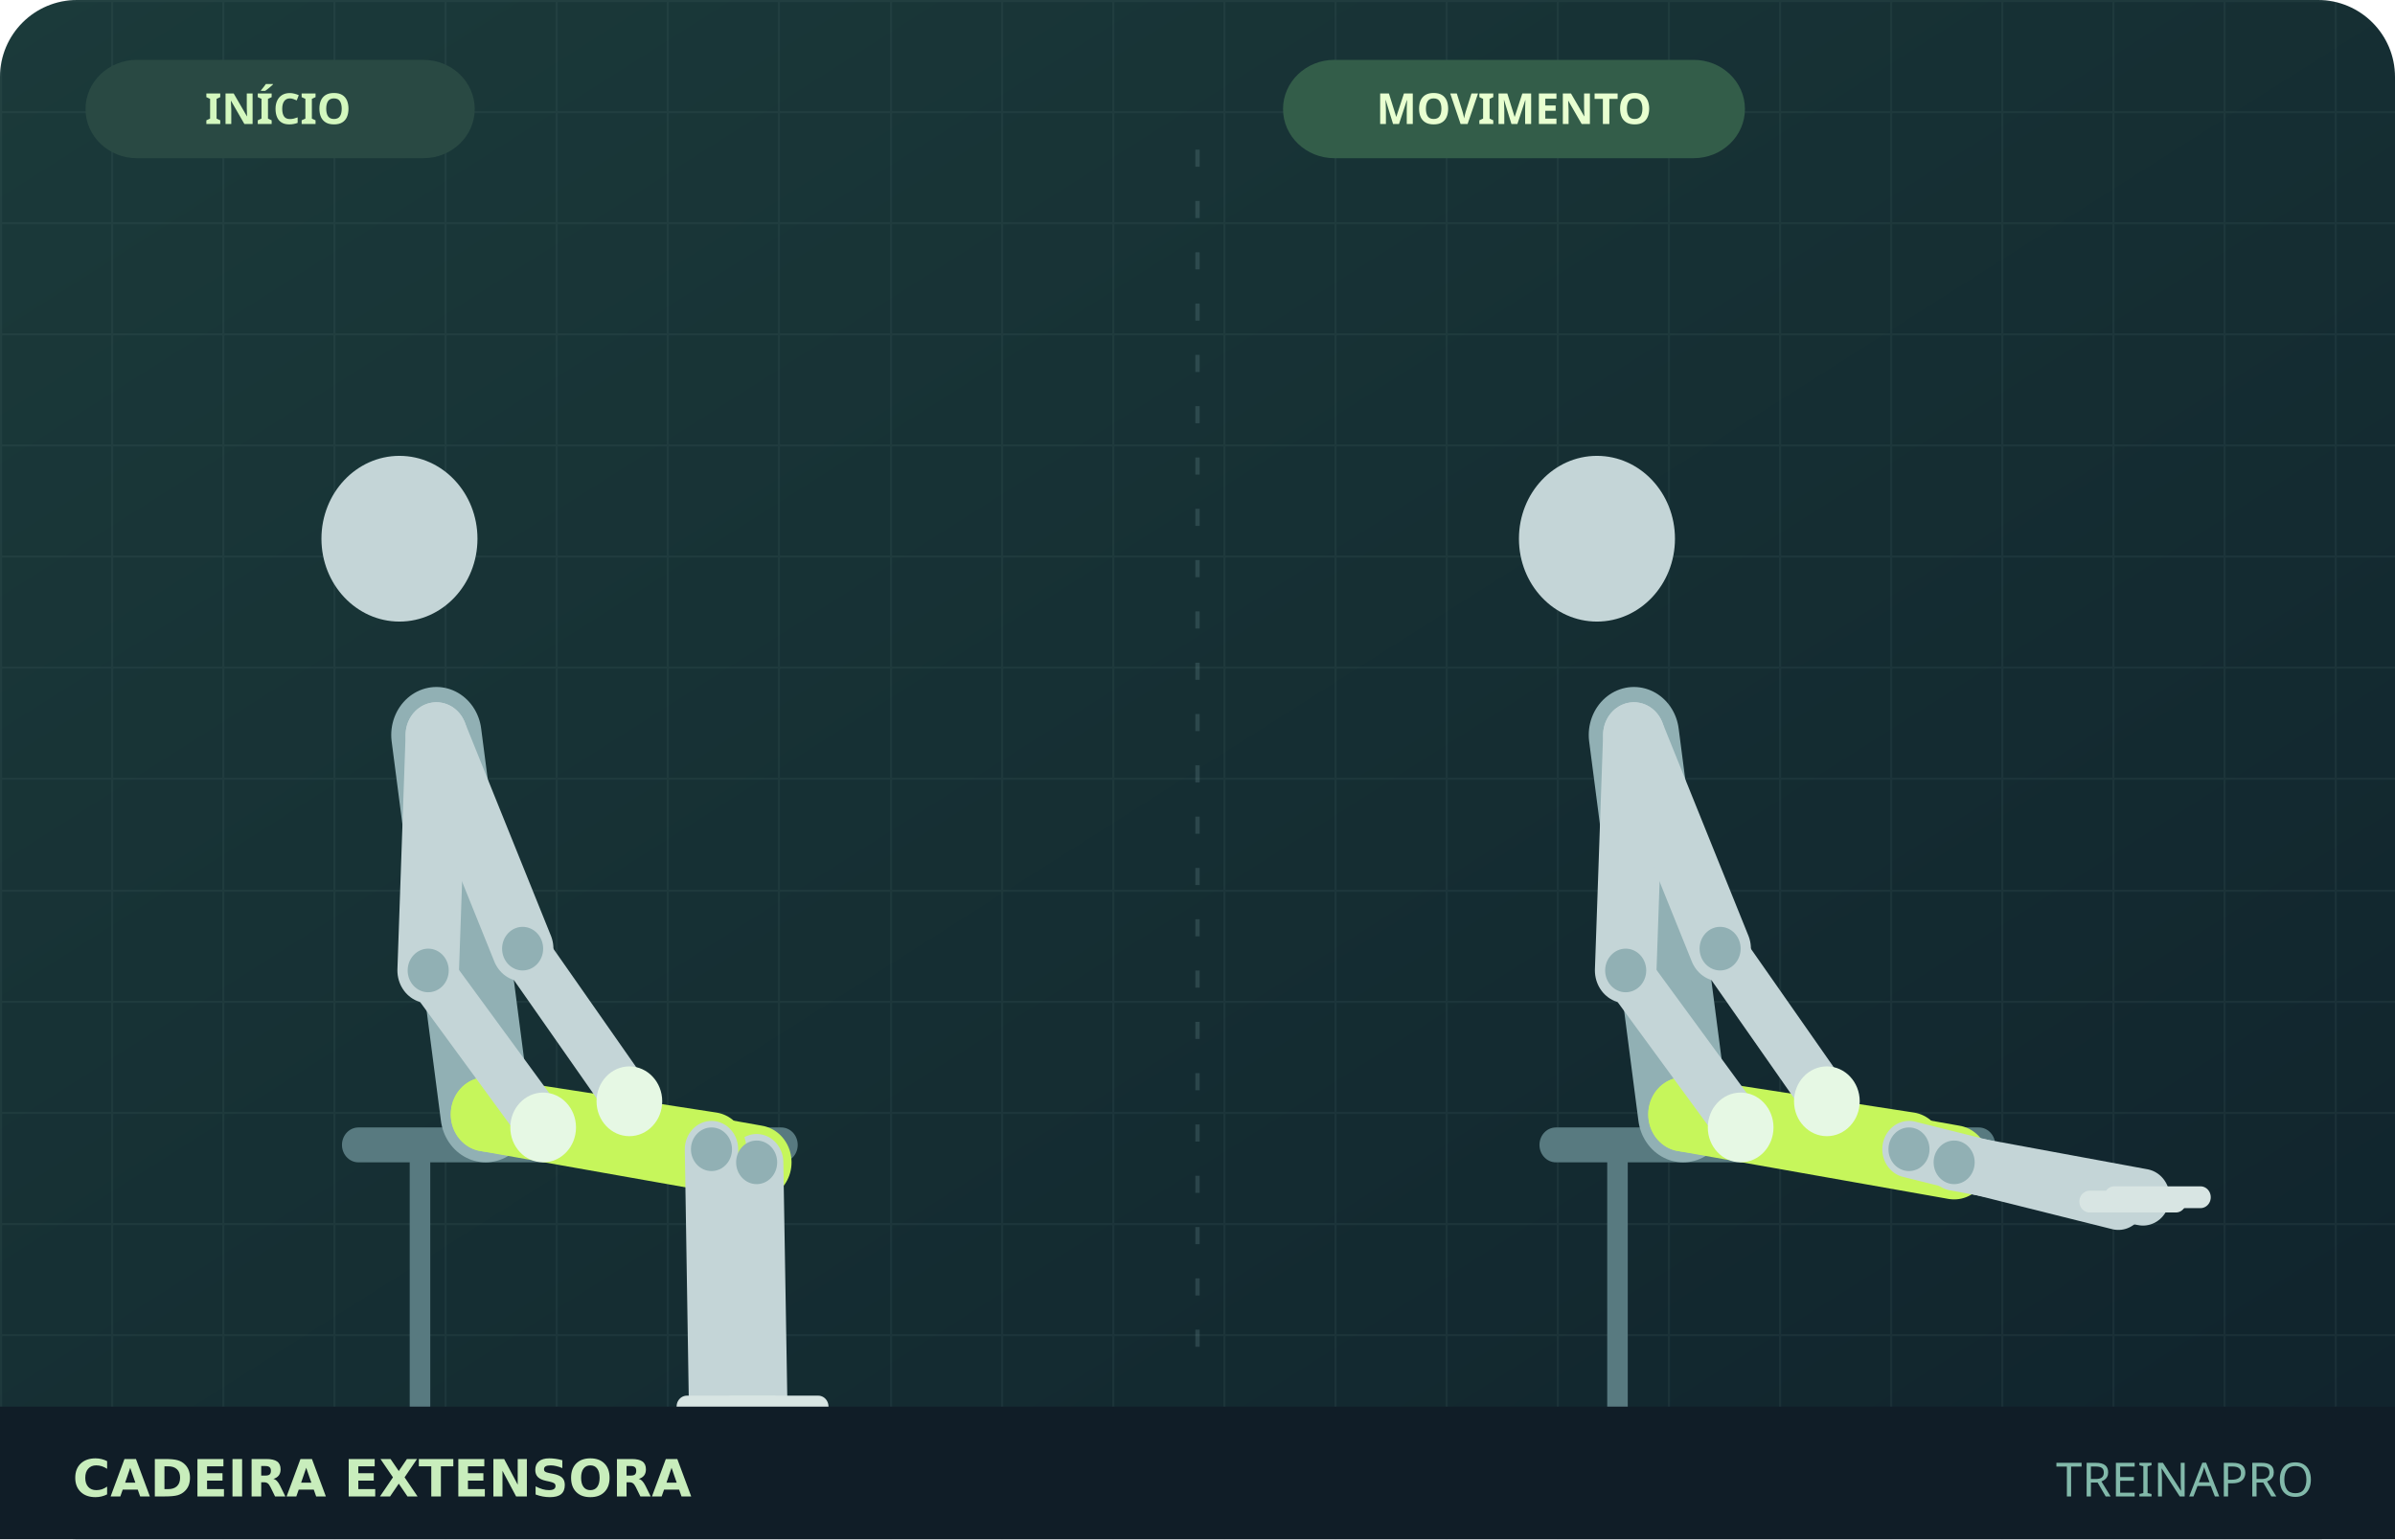
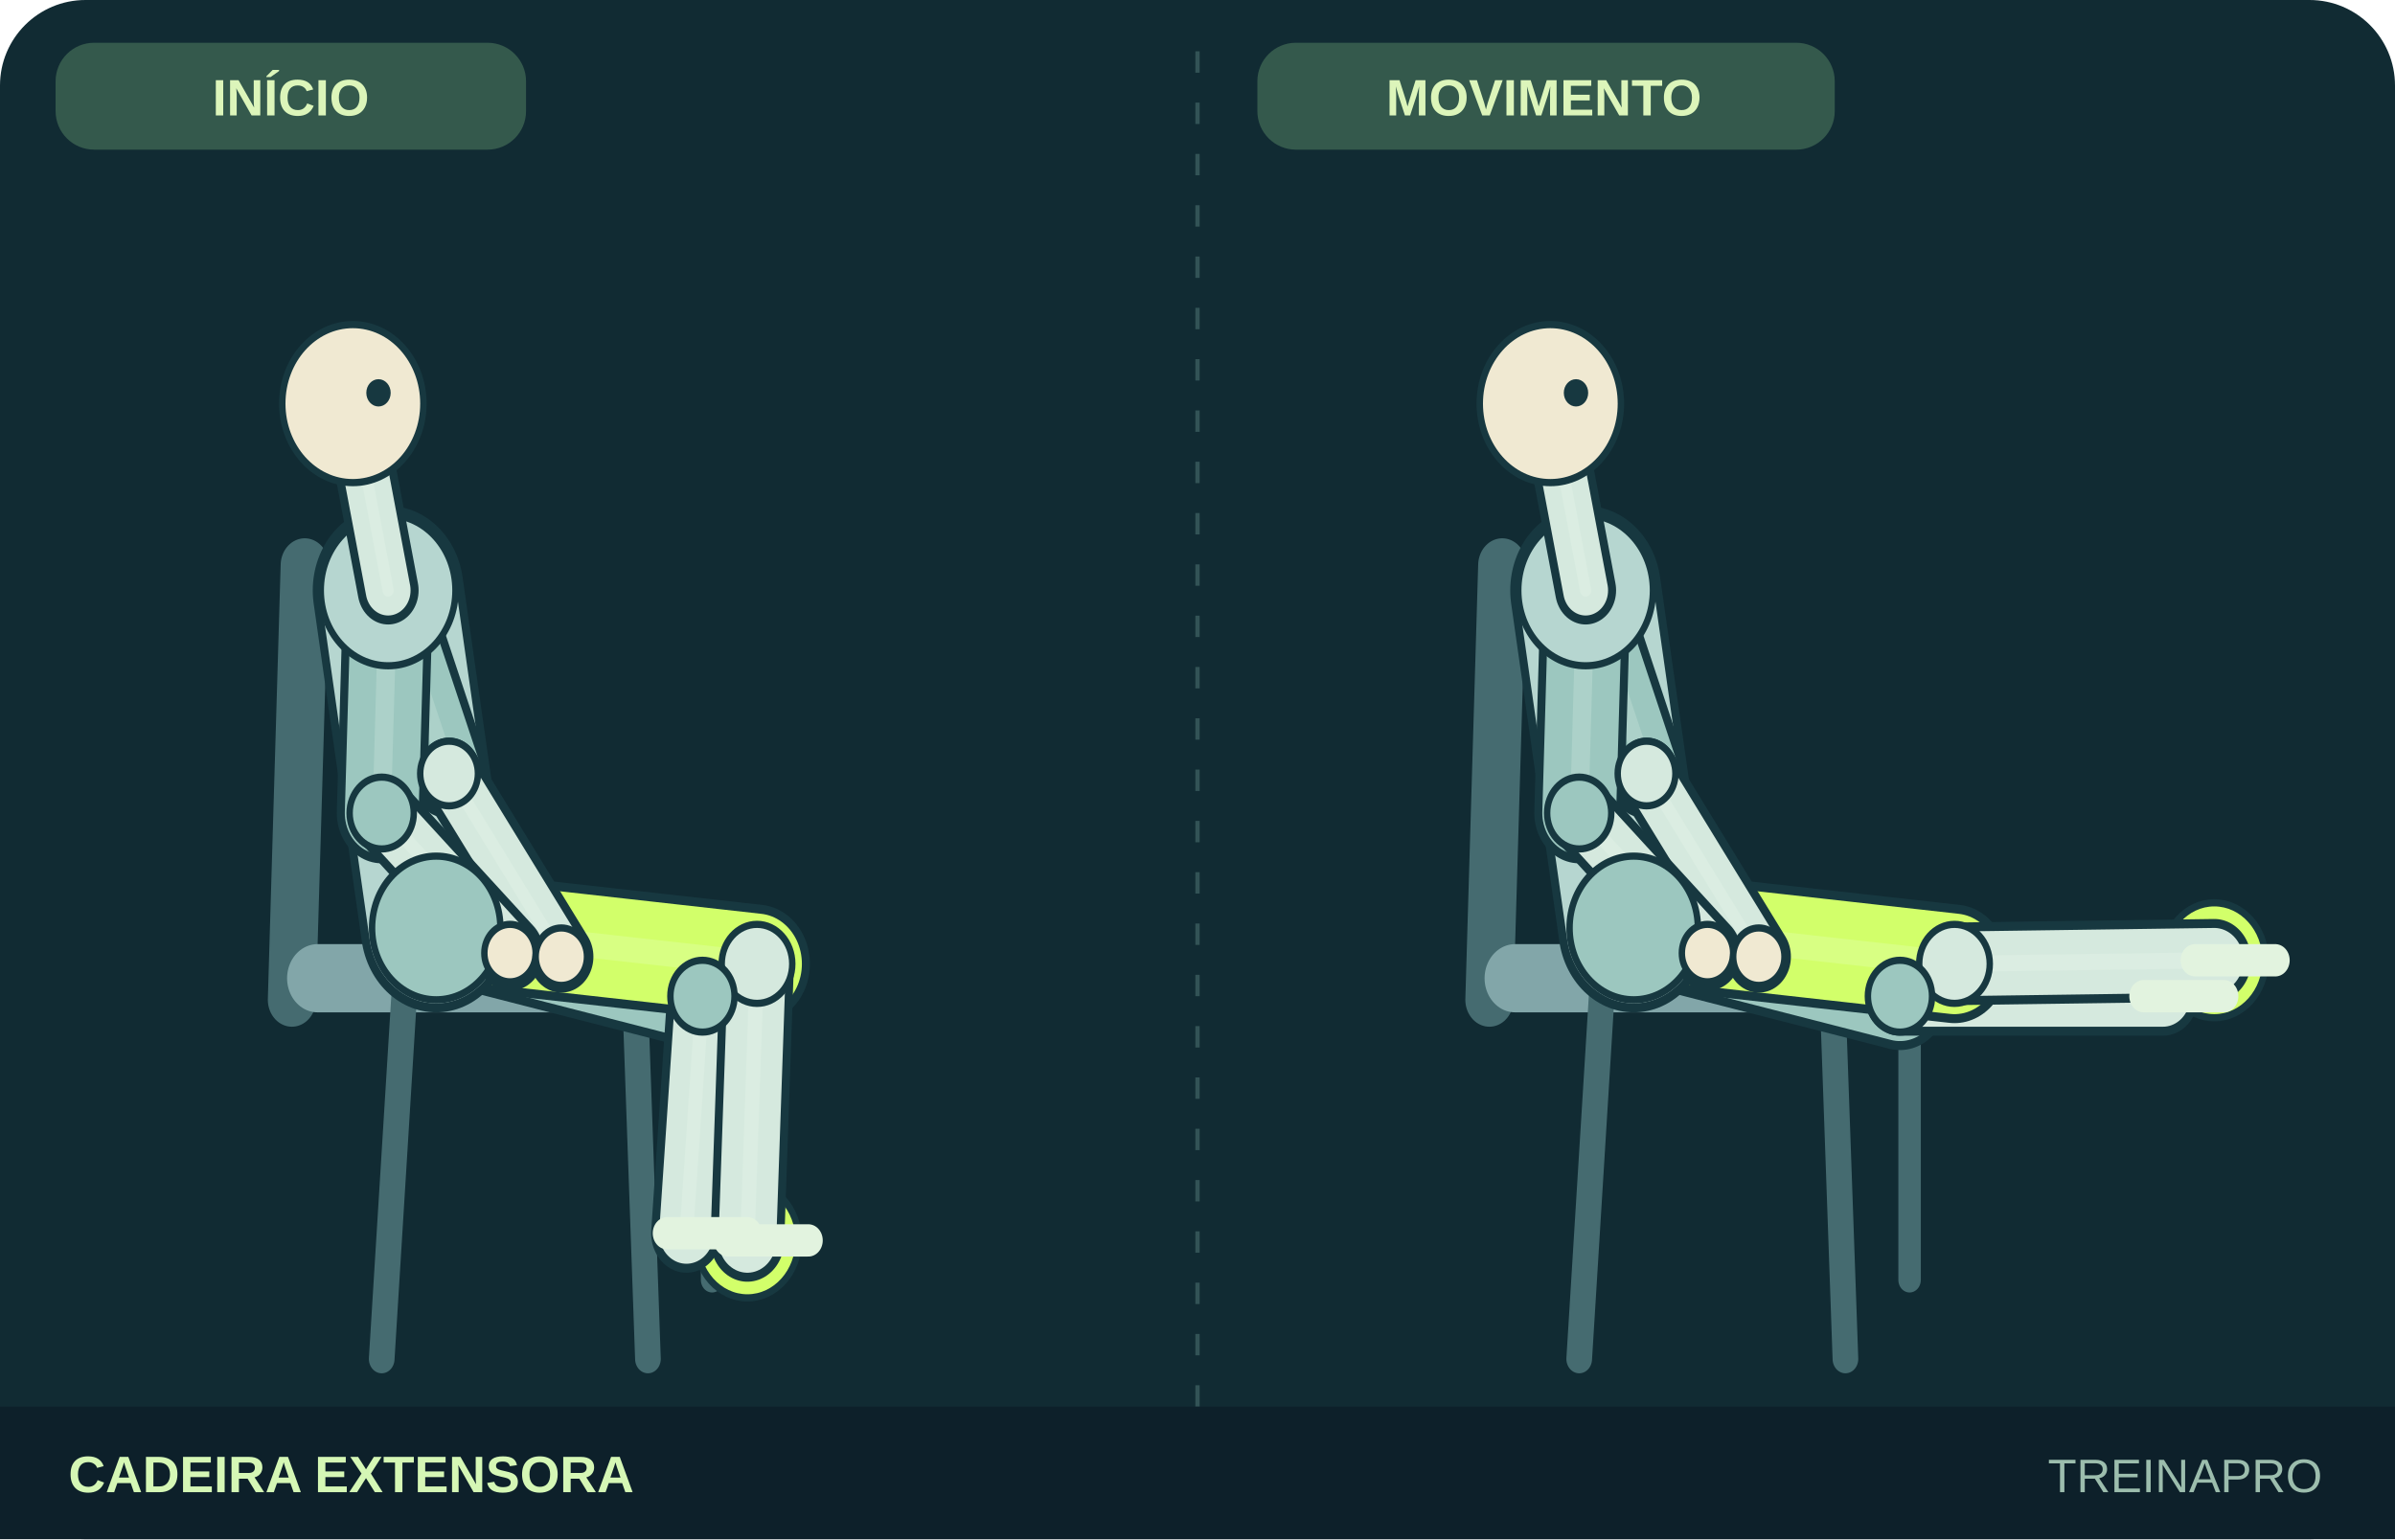
<svg xmlns="http://www.w3.org/2000/svg" viewBox="0 0 560 360" role="img" aria-labelledby="title desc">
-   <defs>
-     <linearGradient id="bg" x1="0" y1="0" x2="1" y2="1">
-       <stop stop-color="#1b3a3a" />
-       <stop offset="1" stop-color="#10232c" />
-     </linearGradient>
-     <pattern id="grid" width="26" height="26" patternUnits="userSpaceOnUse">
-       <path d="M26 0H0V26" stroke="#527477" opacity=".13" fill="none" />
-     </pattern>
-   </defs>
-   <rect width="560" height="360" rx="18" fill="url(#bg)" />
-   <rect width="560" height="360" rx="18" fill="url(#grid)" />
-   <path d="M280 35V315" stroke="#709297" stroke-dasharray="4 8" opacity=".25" />
-   <rect x="20" y="14" rx="12" width="91" height="23" fill="#294943" />
-   <text x="65" y="29" fill="#d3f7be" text-anchor="middle" font-size="10" font-family="sans-serif" font-weight="bold">INÍCIO</text>
-   <rect x="300" y="14" rx="12" width="108" height="23" fill="#335d49" />
-   <text x="354" y="29" fill="#e8ffd0" text-anchor="middle" font-size="10" font-family="sans-serif" font-weight="bold">MOVIMENTO</text>
-   <g transform="translate(7 24) scale(.96 1.02)">
-     <line x1="80" y1="239" x2="183" y2="239" stroke="#587a80" stroke-width="8" stroke-linecap="round" />
-     <line x1="95" y1="240" x2="95" y2="313" stroke="#587a80" stroke-width="5" stroke-linecap="round" />
-     <line x1="99" y1="145" x2="111" y2="232" stroke="#91b0b4" stroke-width="22" stroke-linecap="round" />
-     <line x1="111" y1="232" x2="177" y2="243" stroke="#c6f65b" stroke-width="17" stroke-linecap="round" />
-     <line x1="177" y1="243" x2="178" y2="299" stroke="#c4d5d7" stroke-width="13" stroke-linecap="round" />
-     <line x1="111" y1="232" x2="166" y2="240" stroke="#c6f65b" stroke-width="17" stroke-linecap="round" />
-     <line x1="166" y1="240" x2="167" y2="299" stroke="#c4d5d7" stroke-width="13" stroke-linecap="round" />
-     <line x1="99" y1="145" x2="97" y2="199" stroke="#c4d5d7" stroke-width="15" stroke-linecap="round" />
-     <line x1="97" y1="199" x2="125" y2="235" stroke="#c4d5d7" stroke-width="12" stroke-linecap="round" />
-     <line x1="99" y1="145" x2="120" y2="194" stroke="#c4d5d7" stroke-width="15" stroke-linecap="round" />
-     <line x1="120" y1="194" x2="146" y2="229" stroke="#c4d5d7" stroke-width="12" stroke-linecap="round" />
-     <circle cx="90" cy="100" r="19" fill="#c4d5d7" />
-     <circle cx="97" cy="199" r="5" fill="#91b0b4" />
-     <circle cx="120" cy="194" r="5" fill="#91b0b4" />
-     <circle cx="177" cy="243" r="5" fill="#91b0b4" />
-     <circle cx="166" cy="240" r="5" fill="#91b0b4" />
-     <circle cx="125" cy="235" r="8" fill="#e6f8e4" />
-     <circle cx="146" cy="229" r="8" fill="#e6f8e4" />
-     <line x1="171" y1="299" x2="192" y2="299" stroke="#d8e5e3" stroke-width="5" stroke-linecap="round" />
-     <line x1="160" y1="299" x2="181" y2="299" stroke="#d8e5e3" stroke-width="5" stroke-linecap="round" />
+   <rect width="560" height="360" rx="20" fill="#112b33" />
+   <path d="M280 12V343" stroke="#547c7a" stroke-opacity=".5" stroke-dasharray="5 7" />
+   <rect x="13" y="10" width="110" height="25" rx="9" fill="#34594c" />
+   <text x="68" y="27" fill="#dcf5ba" font-size="12" font-weight="bold" font-family="Arial,sans-serif" text-anchor="middle">INÍCIO</text>
+   <rect x="294" y="10" width="135" height="25" rx="9" fill="#34594c" />
+   <text x="361" y="27" fill="#dcf5ba" font-size="12" font-weight="bold" font-family="Arial,sans-serif" text-anchor="middle">MOVIMENTO</text>
+   <g transform="translate(6 23) scale(.75 .84)">
+     <line x1="87.00" y1="130.00" x2="83.00" y2="251.00" stroke="#456b70" stroke-width="15" stroke-linecap="round" />
+     <line x1="91.00" y1="245.00" x2="222.00" y2="245.00" stroke="#82a6a9" stroke-width="19" stroke-linecap="round" />
+     <line x1="118.00" y1="250.00" x2="111.00" y2="351.00" stroke="#456b70" stroke-width="8" stroke-linecap="round" />
+     <line x1="190.00" y1="250.00" x2="194.00" y2="351.00" stroke="#456b70" stroke-width="8" stroke-linecap="round" />
+     <line x1="214.00" y1="244.00" x2="214.00" y2="329.00" stroke="#456b70" stroke-width="7" stroke-linecap="round" />
+     <circle cx="228.00" cy="243.00" r="13.00" fill="#82a6a9" stroke="#173840" stroke-width="2" />
+     <line x1="228.00" y1="243.00" x2="225.00" y2="318.00" stroke="#456b70" stroke-width="7" stroke-linecap="round" />
+     <circle cx="225.00" cy="318.00" r="16.00" fill="#d2ff6a" stroke="#173840" stroke-width="2" />
+     <line x1="128.00" y1="231.00" x2="211.00" y2="250.00" stroke="#173840" stroke-width="30" stroke-linecap="round" />
+     <line x1="128.00" y1="231.00" x2="211.00" y2="250.00" stroke="#9cc7bf" stroke-width="25" stroke-linecap="round" />
+     <line x1="128.00" y1="231.00" x2="211.00" y2="250.00" stroke="#f3fff2" stroke-width="6.25" stroke-linecap="round" opacity=".18" />
+     <line x1="211.00" y1="250.00" x2="206.00" y2="316.00" stroke="#173840" stroke-width="22" stroke-linecap="round" />
+     <line x1="211.00" y1="250.00" x2="206.00" y2="316.00" stroke="#d5e9de" stroke-width="17" stroke-linecap="round" />
+     <line x1="211.00" y1="250.00" x2="206.00" y2="316.00" stroke="#f3fff2" stroke-width="4.25" stroke-linecap="round" opacity=".18" />
+     <line x1="128.00" y1="231.00" x2="228.00" y2="241.00" stroke="#173840" stroke-width="33" stroke-linecap="round" />
+     <line x1="128.00" y1="231.00" x2="228.00" y2="241.00" stroke="#d2ff6a" stroke-width="28" stroke-linecap="round" />
+     <line x1="128.00" y1="231.00" x2="228.00" y2="241.00" stroke="#f3fff2" stroke-width="7" stroke-linecap="round" opacity=".18" />
+     <line x1="228.00" y1="241.00" x2="225.00" y2="318.00" stroke="#173840" stroke-width="23" stroke-linecap="round" />
+     <line x1="228.00" y1="241.00" x2="225.00" y2="318.00" stroke="#d5e9de" stroke-width="18" stroke-linecap="round" />
+     <line x1="228.00" y1="241.00" x2="225.00" y2="318.00" stroke="#f3fff2" stroke-width="4.5" stroke-linecap="round" opacity=".18" />
+     <line x1="113.00" y1="137.00" x2="128.00" y2="231.00" stroke="#173840" stroke-width="47" stroke-linecap="round" />
+     <line x1="113.00" y1="137.00" x2="128.00" y2="231.00" stroke="#b6d6d0" stroke-width="42" stroke-linecap="round" />
+     <line x1="113.00" y1="137.00" x2="128.00" y2="231.00" stroke="#f3fff2" stroke-width="10.5" stroke-linecap="round" opacity=".18" />
+     <line x1="113.00" y1="137.00" x2="132.00" y2="188.00" stroke="#173840" stroke-width="25" stroke-linecap="round" />
+     <line x1="113.00" y1="137.00" x2="132.00" y2="188.00" stroke="#9cc7bf" stroke-width="20" stroke-linecap="round" />
+     <line x1="113.00" y1="137.00" x2="132.00" y2="188.00" stroke="#f3fff2" stroke-width="5" stroke-linecap="round" opacity=".18" />
+     <line x1="132.00" y1="188.00" x2="167.00" y2="239.00" stroke="#173840" stroke-width="20" stroke-linecap="round" />
+     <line x1="132.00" y1="188.00" x2="167.00" y2="239.00" stroke="#d5e9de" stroke-width="15" stroke-linecap="round" />
+     <line x1="132.00" y1="188.00" x2="167.00" y2="239.00" stroke="#f3fff2" stroke-width="3.75" stroke-linecap="round" opacity=".18" />
+     <line x1="113.00" y1="137.00" x2="111.00" y2="199.00" stroke="#173840" stroke-width="28" stroke-linecap="round" />
+     <line x1="113.00" y1="137.00" x2="111.00" y2="199.00" stroke="#9cc7bf" stroke-width="23" stroke-linecap="round" />
+     <line x1="113.00" y1="137.00" x2="111.00" y2="199.00" stroke="#f3fff2" stroke-width="5.75" stroke-linecap="round" opacity=".18" />
+     <line x1="111.00" y1="199.00" x2="151.00" y2="238.00" stroke="#173840" stroke-width="21" stroke-linecap="round" />
+     <line x1="111.00" y1="199.00" x2="151.00" y2="238.00" stroke="#d5e9de" stroke-width="16" stroke-linecap="round" />
+     <line x1="111.00" y1="199.00" x2="151.00" y2="238.00" stroke="#f3fff2" stroke-width="4" stroke-linecap="round" opacity=".18" />
+     <circle cx="128.00" cy="231.00" r="20.00" fill="#9cc7bf" stroke="#173840" stroke-width="2" />
+     <circle cx="113.00" cy="137.00" r="21.00" fill="#b6d6d0" stroke="#173840" stroke-width="2" />
+     <circle cx="228.00" cy="241.00" r="11.00" fill="#d5e9de" stroke="#173840" stroke-width="2" />
+     <circle cx="211.00" cy="250.00" r="10.00" fill="#9cc7bf" stroke="#173840" stroke-width="2" />
+     <circle cx="111.00" cy="199.00" r="10.00" fill="#9cc7bf" stroke="#173840" stroke-width="2" />
+     <circle cx="132.00" cy="188.00" r="9.00" fill="#d5e9de" stroke="#173840" stroke-width="2" />
+     <circle cx="151.00" cy="238.00" r="8.00" fill="#f0e9d2" stroke="#173840" stroke-width="2" />
+     <circle cx="167.00" cy="239.00" r="8.00" fill="#f0e9d2" stroke="#173840" stroke-width="2" />
+     <line x1="113.00" y1="137.00" x2="102.00" y2="85.00" stroke="#173840" stroke-width="19" stroke-linecap="round" />
+     <line x1="113.00" y1="137.00" x2="102.00" y2="85.00" stroke="#d5e9de" stroke-width="14" stroke-linecap="round" />
+     <line x1="113.00" y1="137.00" x2="102.00" y2="85.00" stroke="#f3fff2" stroke-width="3.5" stroke-linecap="round" opacity=".18" />
+     <circle cx="102.00" cy="85.00" r="22.00" fill="#f0e9d2" stroke="#173840" stroke-width="2" />
+     <circle cx="110.00" cy="82.00" r="2.80" fill="#173840" stroke="#173840" stroke-width="2" />
+     <line x1="219.00" y1="318.00" x2="244.00" y2="318.00" stroke="#e2f3df" stroke-width="9" stroke-linecap="round" />
+     <line x1="200.00" y1="316.00" x2="225.00" y2="316.00" stroke="#e2f3df" stroke-width="9" stroke-linecap="round" />
  </g>
-   <g transform="translate(287 24) scale(.96 1.02)">
-     <line x1="80" y1="239" x2="183" y2="239" stroke="#587a80" stroke-width="8" stroke-linecap="round" />
-     <line x1="95" y1="240" x2="95" y2="313" stroke="#587a80" stroke-width="5" stroke-linecap="round" />
-     <line x1="99" y1="145" x2="111" y2="232" stroke="#91b0b4" stroke-width="22" stroke-linecap="round" />
-     <line x1="111" y1="232" x2="177" y2="243" stroke="#c6f65b" stroke-width="17" stroke-linecap="round" />
-     <line x1="177" y1="243" x2="223" y2="251" stroke="#c4d5d7" stroke-width="13" stroke-linecap="round" />
-     <line x1="111" y1="232" x2="166" y2="240" stroke="#c6f65b" stroke-width="17" stroke-linecap="round" />
-     <line x1="166" y1="240" x2="217" y2="252" stroke="#c4d5d7" stroke-width="13" stroke-linecap="round" />
-     <line x1="99" y1="145" x2="97" y2="199" stroke="#c4d5d7" stroke-width="15" stroke-linecap="round" />
-     <line x1="97" y1="199" x2="125" y2="235" stroke="#c4d5d7" stroke-width="12" stroke-linecap="round" />
-     <line x1="99" y1="145" x2="120" y2="194" stroke="#c4d5d7" stroke-width="15" stroke-linecap="round" />
-     <line x1="120" y1="194" x2="146" y2="229" stroke="#c4d5d7" stroke-width="12" stroke-linecap="round" />
-     <circle cx="90" cy="100" r="19" fill="#c4d5d7" />
-     <circle cx="97" cy="199" r="5" fill="#91b0b4" />
-     <circle cx="120" cy="194" r="5" fill="#91b0b4" />
-     <circle cx="177" cy="243" r="5" fill="#91b0b4" />
-     <circle cx="166" cy="240" r="5" fill="#91b0b4" />
-     <circle cx="125" cy="235" r="8" fill="#e6f8e4" />
-     <circle cx="146" cy="229" r="8" fill="#e6f8e4" />
-     <line x1="216" y1="251" x2="237" y2="251" stroke="#d8e5e3" stroke-width="5" stroke-linecap="round" />
-     <line x1="210" y1="252" x2="231" y2="252" stroke="#d8e5e3" stroke-width="5" stroke-linecap="round" />
+   <g transform="translate(286 23) scale(.75 .84)">
+     <line x1="87.00" y1="130.00" x2="83.00" y2="251.00" stroke="#456b70" stroke-width="15" stroke-linecap="round" />
+     <line x1="91.00" y1="245.00" x2="222.00" y2="245.00" stroke="#82a6a9" stroke-width="19" stroke-linecap="round" />
+     <line x1="118.00" y1="250.00" x2="111.00" y2="351.00" stroke="#456b70" stroke-width="8" stroke-linecap="round" />
+     <line x1="190.00" y1="250.00" x2="194.00" y2="351.00" stroke="#456b70" stroke-width="8" stroke-linecap="round" />
+     <line x1="214.00" y1="244.00" x2="214.00" y2="329.00" stroke="#456b70" stroke-width="7" stroke-linecap="round" />
+     <circle cx="228.00" cy="243.00" r="13.00" fill="#82a6a9" stroke="#173840" stroke-width="2" />
+     <line x1="228.00" y1="243.00" x2="309.00" y2="240.00" stroke="#456b70" stroke-width="7" stroke-linecap="round" />
+     <circle cx="309.00" cy="240.00" r="16.00" fill="#d2ff6a" stroke="#173840" stroke-width="2" />
+     <line x1="128.00" y1="231.00" x2="211.00" y2="250.00" stroke="#173840" stroke-width="30" stroke-linecap="round" />
+     <line x1="128.00" y1="231.00" x2="211.00" y2="250.00" stroke="#9cc7bf" stroke-width="25" stroke-linecap="round" />
+     <line x1="128.00" y1="231.00" x2="211.00" y2="250.00" stroke="#f3fff2" stroke-width="6.25" stroke-linecap="round" opacity=".18" />
+     <line x1="211.00" y1="250.00" x2="293.00" y2="250.00" stroke="#173840" stroke-width="22" stroke-linecap="round" />
+     <line x1="211.00" y1="250.00" x2="293.00" y2="250.00" stroke="#d5e9de" stroke-width="17" stroke-linecap="round" />
+     <line x1="211.00" y1="250.00" x2="293.00" y2="250.00" stroke="#f3fff2" stroke-width="4.25" stroke-linecap="round" opacity=".18" />
+     <line x1="128.00" y1="231.00" x2="228.00" y2="241.00" stroke="#173840" stroke-width="33" stroke-linecap="round" />
+     <line x1="128.00" y1="231.00" x2="228.00" y2="241.00" stroke="#d2ff6a" stroke-width="28" stroke-linecap="round" />
+     <line x1="128.00" y1="231.00" x2="228.00" y2="241.00" stroke="#f3fff2" stroke-width="7" stroke-linecap="round" opacity=".18" />
+     <line x1="228.00" y1="241.00" x2="309.00" y2="240.00" stroke="#173840" stroke-width="23" stroke-linecap="round" />
+     <line x1="228.00" y1="241.00" x2="309.00" y2="240.00" stroke="#d5e9de" stroke-width="18" stroke-linecap="round" />
+     <line x1="228.00" y1="241.00" x2="309.00" y2="240.00" stroke="#f3fff2" stroke-width="4.5" stroke-linecap="round" opacity=".18" />
+     <line x1="113.00" y1="137.00" x2="128.00" y2="231.00" stroke="#173840" stroke-width="47" stroke-linecap="round" />
+     <line x1="113.00" y1="137.00" x2="128.00" y2="231.00" stroke="#b6d6d0" stroke-width="42" stroke-linecap="round" />
+     <line x1="113.00" y1="137.00" x2="128.00" y2="231.00" stroke="#f3fff2" stroke-width="10.5" stroke-linecap="round" opacity=".18" />
+     <line x1="113.00" y1="137.00" x2="132.00" y2="188.00" stroke="#173840" stroke-width="25" stroke-linecap="round" />
+     <line x1="113.00" y1="137.00" x2="132.00" y2="188.00" stroke="#9cc7bf" stroke-width="20" stroke-linecap="round" />
+     <line x1="113.00" y1="137.00" x2="132.00" y2="188.00" stroke="#f3fff2" stroke-width="5" stroke-linecap="round" opacity=".18" />
+     <line x1="132.00" y1="188.00" x2="167.00" y2="239.00" stroke="#173840" stroke-width="20" stroke-linecap="round" />
+     <line x1="132.00" y1="188.00" x2="167.00" y2="239.00" stroke="#d5e9de" stroke-width="15" stroke-linecap="round" />
+     <line x1="132.00" y1="188.00" x2="167.00" y2="239.00" stroke="#f3fff2" stroke-width="3.75" stroke-linecap="round" opacity=".18" />
+     <line x1="113.00" y1="137.00" x2="111.00" y2="199.00" stroke="#173840" stroke-width="28" stroke-linecap="round" />
+     <line x1="113.00" y1="137.00" x2="111.00" y2="199.00" stroke="#9cc7bf" stroke-width="23" stroke-linecap="round" />
+     <line x1="113.00" y1="137.00" x2="111.00" y2="199.00" stroke="#f3fff2" stroke-width="5.75" stroke-linecap="round" opacity=".18" />
+     <line x1="111.00" y1="199.00" x2="151.00" y2="238.00" stroke="#173840" stroke-width="21" stroke-linecap="round" />
+     <line x1="111.00" y1="199.00" x2="151.00" y2="238.00" stroke="#d5e9de" stroke-width="16" stroke-linecap="round" />
+     <line x1="111.00" y1="199.00" x2="151.00" y2="238.00" stroke="#f3fff2" stroke-width="4" stroke-linecap="round" opacity=".18" />
+     <circle cx="128.00" cy="231.00" r="20.00" fill="#9cc7bf" stroke="#173840" stroke-width="2" />
+     <circle cx="113.00" cy="137.00" r="21.00" fill="#b6d6d0" stroke="#173840" stroke-width="2" />
+     <circle cx="228.00" cy="241.00" r="11.00" fill="#d5e9de" stroke="#173840" stroke-width="2" />
+     <circle cx="211.00" cy="250.00" r="10.00" fill="#9cc7bf" stroke="#173840" stroke-width="2" />
+     <circle cx="111.00" cy="199.00" r="10.00" fill="#9cc7bf" stroke="#173840" stroke-width="2" />
+     <circle cx="132.00" cy="188.00" r="9.00" fill="#d5e9de" stroke="#173840" stroke-width="2" />
+     <circle cx="151.00" cy="238.00" r="8.00" fill="#f0e9d2" stroke="#173840" stroke-width="2" />
+     <circle cx="167.00" cy="239.00" r="8.00" fill="#f0e9d2" stroke="#173840" stroke-width="2" />
+     <line x1="113.00" y1="137.00" x2="102.00" y2="85.00" stroke="#173840" stroke-width="19" stroke-linecap="round" />
+     <line x1="113.00" y1="137.00" x2="102.00" y2="85.00" stroke="#d5e9de" stroke-width="14" stroke-linecap="round" />
+     <line x1="113.00" y1="137.00" x2="102.00" y2="85.00" stroke="#f3fff2" stroke-width="3.5" stroke-linecap="round" opacity=".18" />
+     <circle cx="102.00" cy="85.00" r="22.00" fill="#f0e9d2" stroke="#173840" stroke-width="2" />
+     <circle cx="110.00" cy="82.00" r="2.80" fill="#173840" stroke="#173840" stroke-width="2" />
+     <line x1="303.00" y1="240.00" x2="328.00" y2="240.00" stroke="#e2f3df" stroke-width="9" stroke-linecap="round" />
+     <line x1="287.00" y1="250.00" x2="312.00" y2="250.00" stroke="#e2f3df" stroke-width="9" stroke-linecap="round" />
  </g>
-   <rect x="0" y="329" width="560" height="31" fill="#101d27" />
-   <text x="17" y="350" font-size="12" font-family="DejaVu Sans, sans-serif" font-weight="700" fill="#c8edbc">CADEIRA EXTENSORA</text>
-   <text x="541" y="350" font-size="11" font-family="sans-serif" text-anchor="end" fill="#82b9aa">TREINAPRO</text>
+   <rect x="0" y="329" width="560" height="31" fill="#0d202a" />
+   <text x="16" y="349" fill="#d5f7b5" font-size="12" font-weight="bold" font-family="Arial,sans-serif">CADEIRA EXTENSORA</text>
+   <text x="543" y="349" fill="#9cbdad" text-anchor="end" font-size="11" font-family="Arial,sans-serif">TREINAPRO</text>
</svg>
